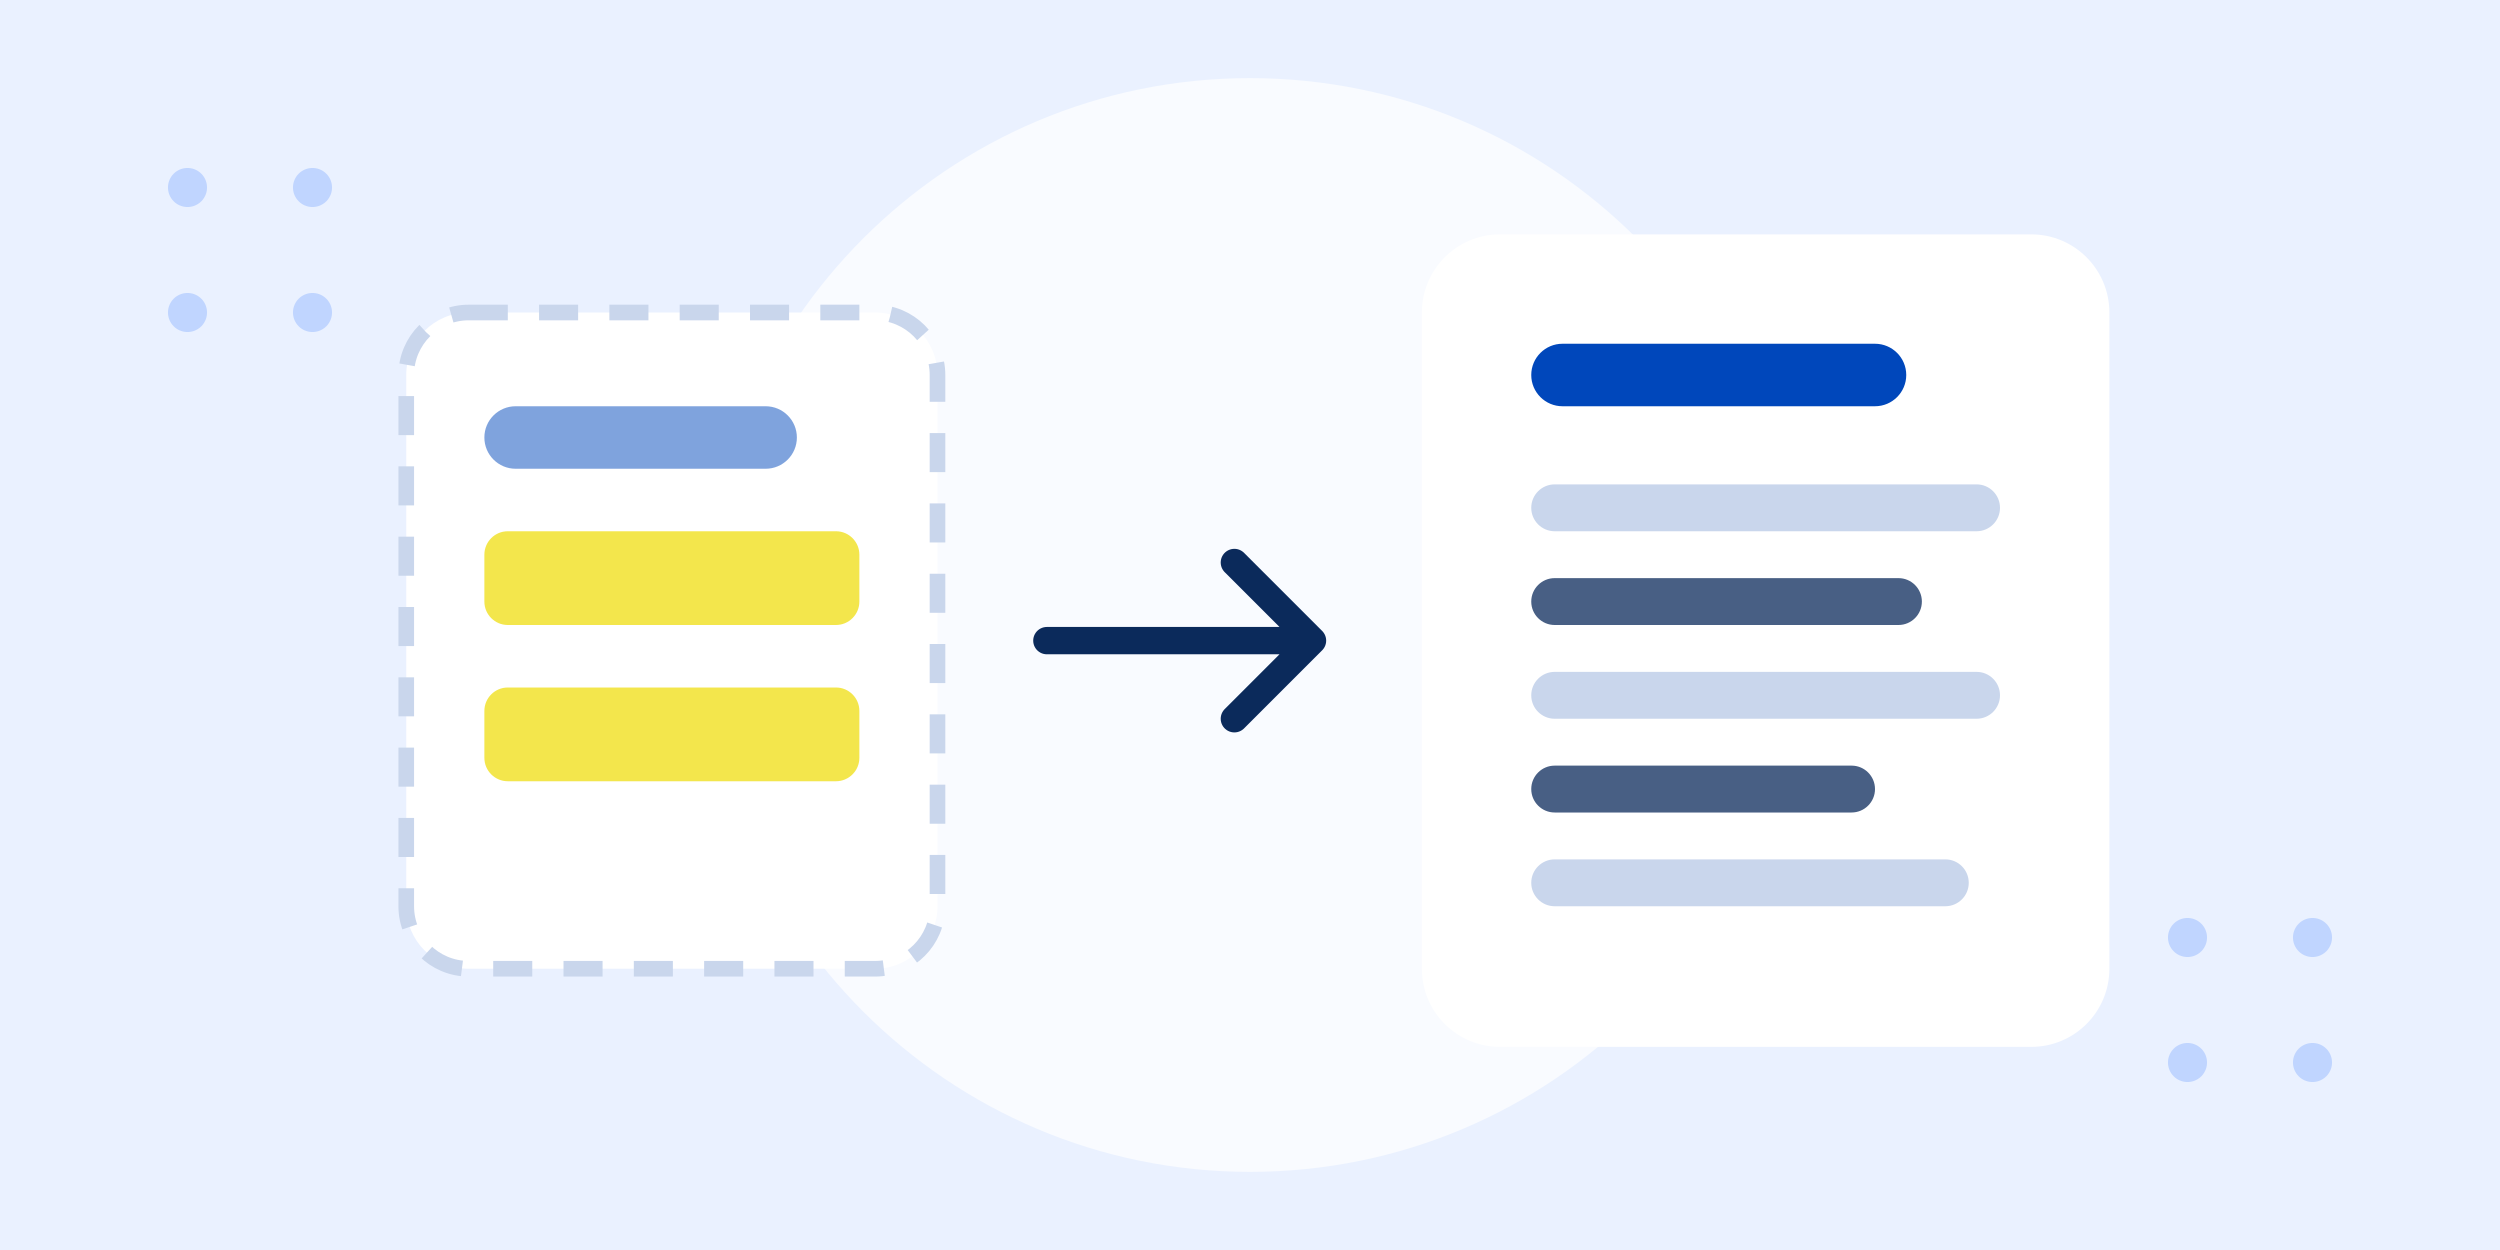
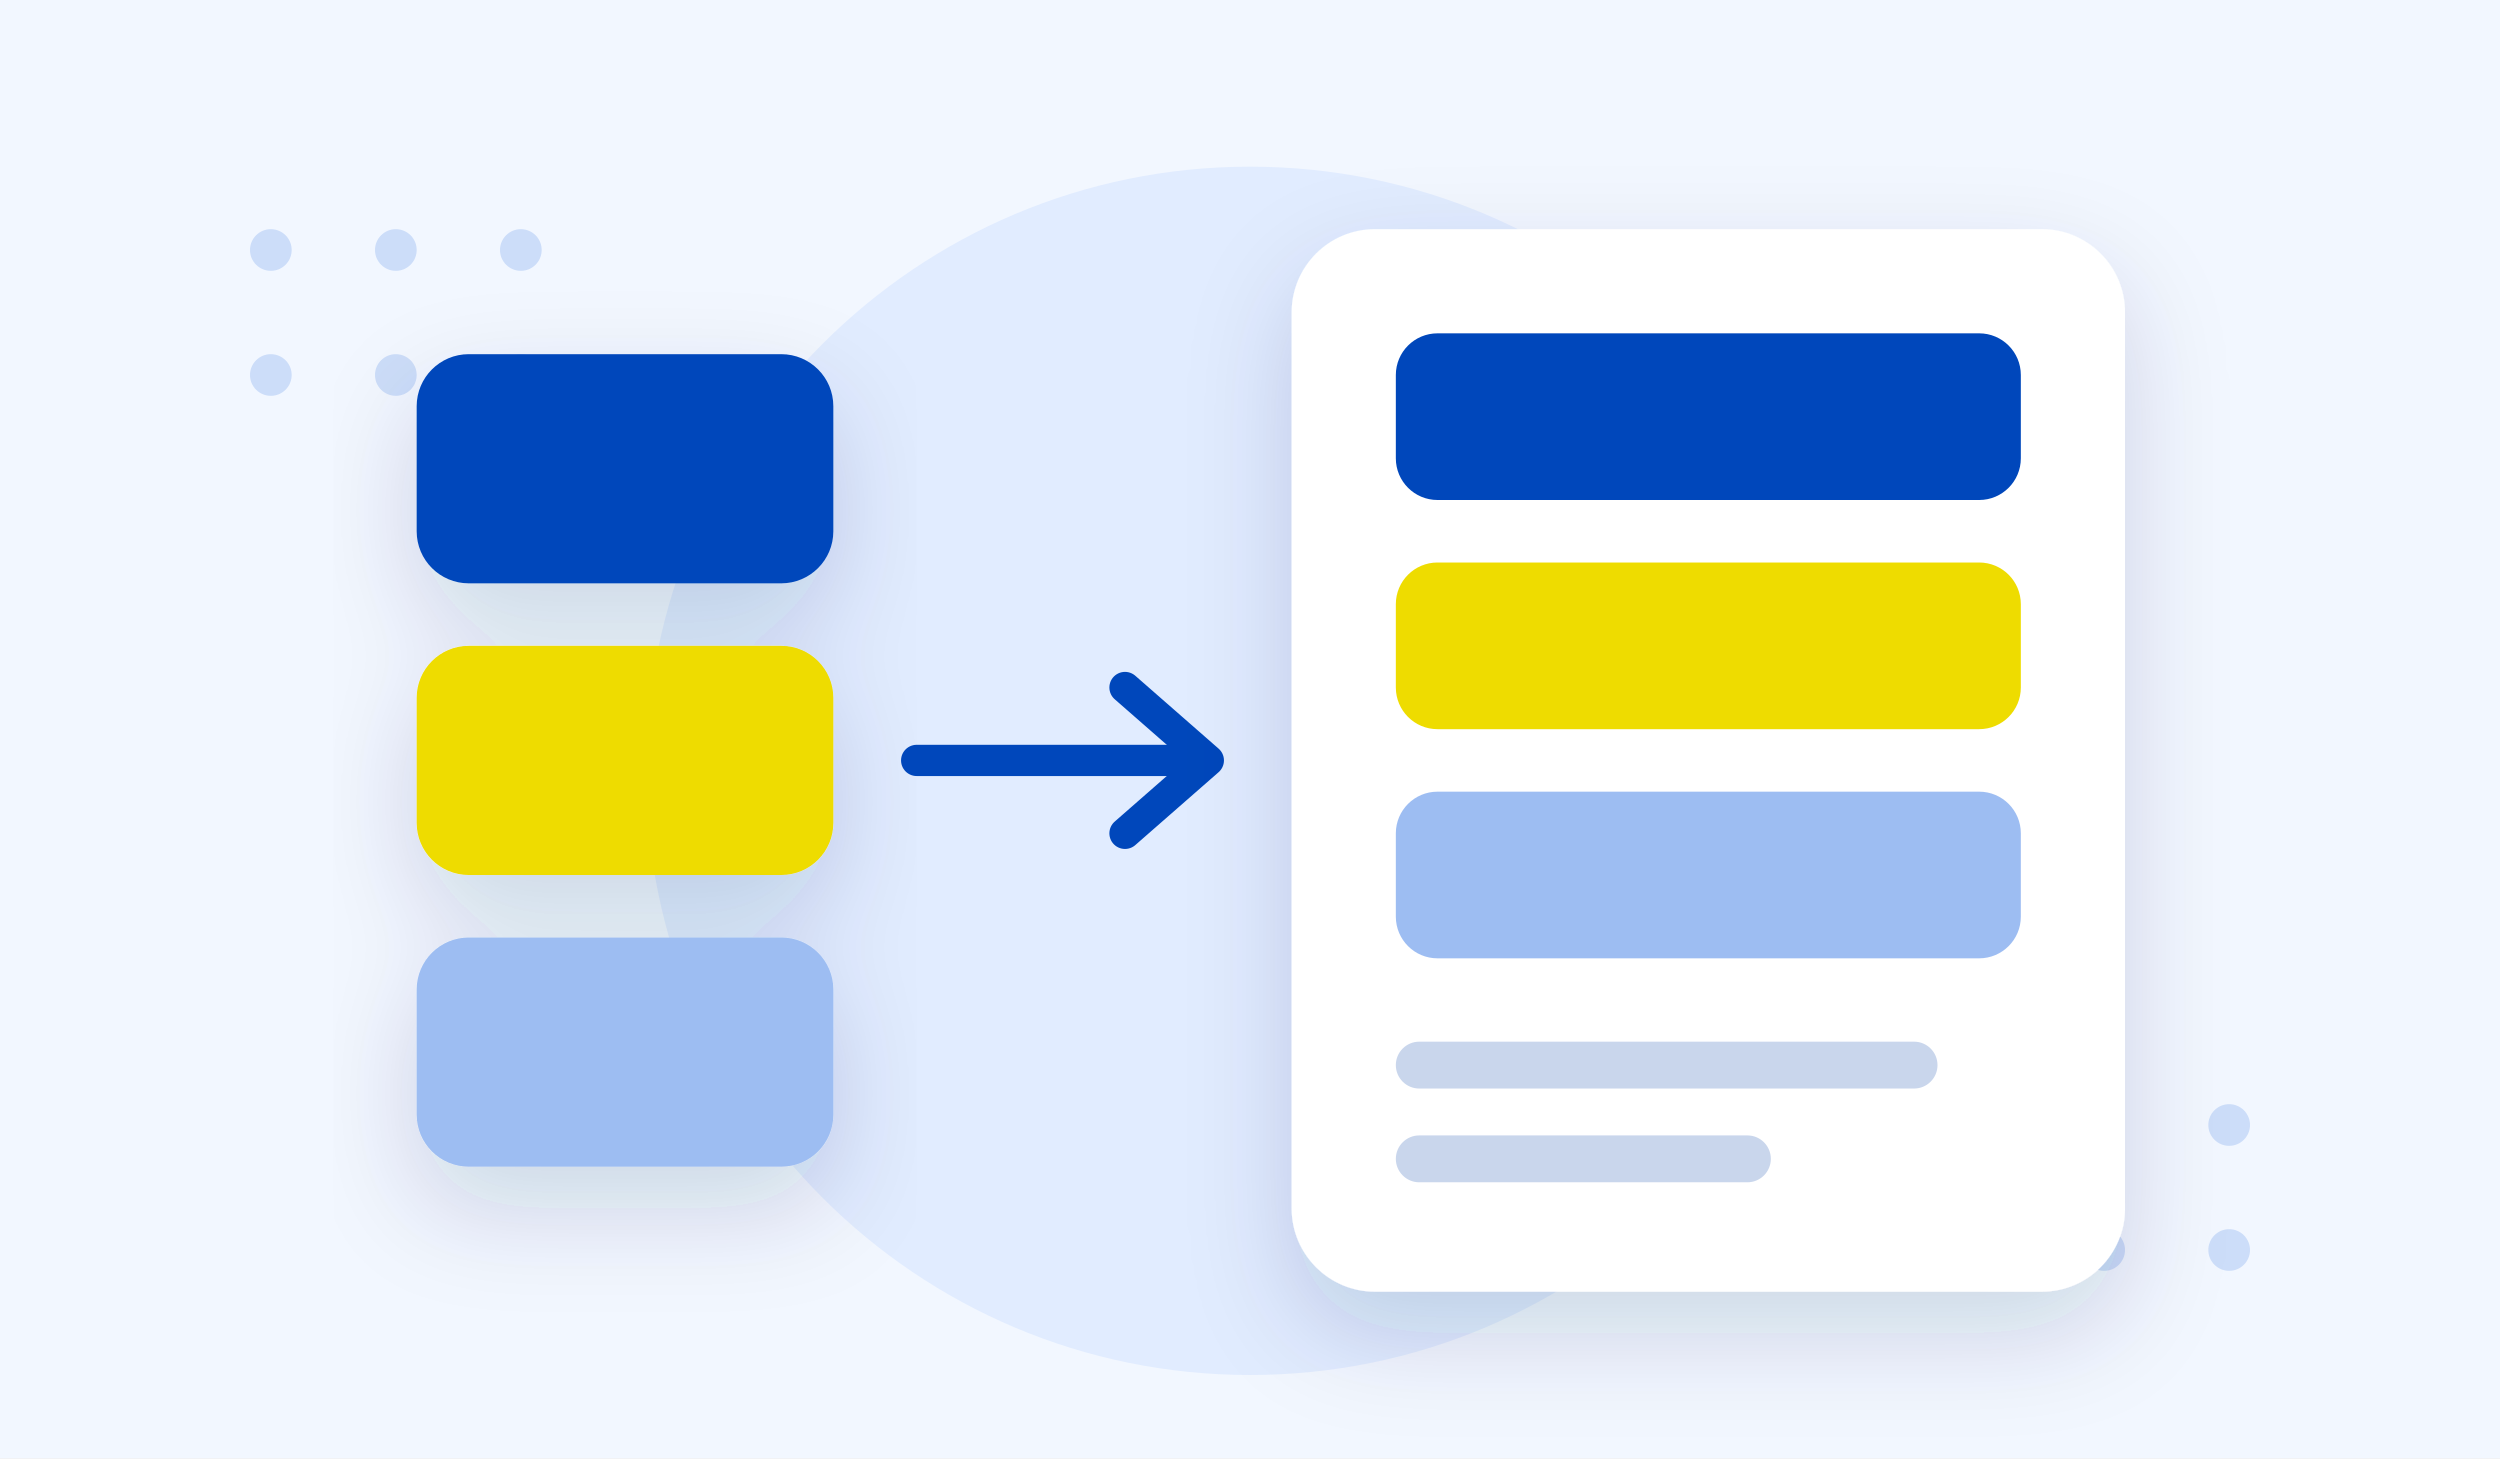
- <svg xmlns="http://www.w3.org/2000/svg" viewBox="0 0 320 160" aria-hidden="true" focusable="false">
-   <rect width="320" height="160" fill="#EAF1FF" />
-   <circle cx="160" cy="80" r="70" fill="#FFFFFF" opacity=".7" />
-   <g fill="#8DB3FF" opacity=".45">
-     <circle cx="24" cy="24" r="2.5" />
-     <circle cx="40" cy="24" r="2.5" />
-     <circle cx="24" cy="40" r="2.5" />
-     <circle cx="40" cy="40" r="2.5" />
-     <circle cx="280" cy="120" r="2.5" />
-     <circle cx="296" cy="120" r="2.5" />
-     <circle cx="280" cy="136" r="2.5" />
-     <circle cx="296" cy="136" r="2.5" />
+ <svg xmlns="http://www.w3.org/2000/svg" viewBox="0 0 240 140" role="img" aria-labelledby="t">
+   <defs>
+     <filter id="s" x="-20%" y="-20%" width="140%" height="150%">
+       <feDropShadow dx="0" dy="4" stdDeviation="5" flood-color="#0B2A5B" flood-opacity=".16" />
+     </filter>
+   </defs>
+   <rect width="240" height="140" fill="#F2F7FF" />
+   <circle cx="120" cy="74" r="58" fill="#E1ECFF" />
+   <g fill="#9DBDF2" opacity=".45">
+     <circle cx="26" cy="24" r="2" />
+     <circle cx="38" cy="24" r="2" />
+     <circle cx="50" cy="24" r="2" />
+     <circle cx="26" cy="36" r="2" />
+     <circle cx="38" cy="36" r="2" />
+     <circle cx="50" cy="36" r="2" />
+     <circle cx="190" cy="108" r="2" />
+     <circle cx="202" cy="108" r="2" />
+     <circle cx="214" cy="108" r="2" />
+     <circle cx="190" cy="120" r="2" />
+     <circle cx="202" cy="120" r="2" />
+     <circle cx="214" cy="120" r="2" />
  </g>
-   <rect x="52" y="40" width="68" height="84" rx="8" fill="#FFFFFF" stroke="#C9D6EC" stroke-width="2" stroke-dasharray="5 4" />
-   <rect x="62" y="52" width="40" height="8" rx="4" fill="#0047BB" opacity=".5" />
-   <rect x="62" y="68" width="48" height="12" rx="3" fill="#EEDC00" opacity=".7" />
-   <rect x="62" y="88" width="48" height="12" rx="3" fill="#EEDC00" opacity=".7" />
-   <path d="M134 82h34m-10-10 10 10-10 10" fill="none" stroke="#0B2A5B" stroke-width="3.5" stroke-linecap="round" stroke-linejoin="round" />
-   <rect x="182" y="30" width="88" height="104" rx="10" fill="#FFFFFF" />
-   <rect x="196" y="44" width="48" height="8" rx="4" fill="#0047BB" />
-   <rect x="196" y="62" width="60" height="6" rx="3" fill="#C9D6EC" />
-   <rect x="196" y="74" width="50" height="6" rx="3" fill="#0B2A5B" opacity=".75" />
-   <rect x="196" y="86" width="60" height="6" rx="3" fill="#C9D6EC" />
-   <rect x="196" y="98" width="44" height="6" rx="3" fill="#0B2A5B" opacity=".75" />
-   <rect x="196" y="110" width="56" height="6" rx="3" fill="#C9D6EC" />
+   <g filter="url(#s)">
+     <rect x="40" y="34" width="40" height="22" rx="5" fill="#0047BB" />
+     <rect x="40" y="62" width="40" height="22" rx="5" fill="#EEDC00" />
+     <rect x="40" y="90" width="40" height="22" rx="5" fill="#9DBDF2" />
+   </g>
+   <path d="M88 73h26" stroke="#0047BB" stroke-width="3" stroke-linecap="round" />
+   <path d="M108 66l8 7-8 7" fill="none" stroke="#0047BB" stroke-width="3" stroke-linecap="round" stroke-linejoin="round" />
+   <g filter="url(#s)">
+     <rect x="124" y="22" width="80" height="102" rx="8" fill="#FFFFFF" />
+     <rect x="134" y="32" width="60" height="16" rx="4" fill="#0047BB" />
+     <rect x="134" y="54" width="60" height="16" rx="4" fill="#EEDC00" />
+     <rect x="134" y="76" width="60" height="16" rx="4" fill="#9DBDF2" />
+     <rect x="134" y="100" width="52" height="4.5" rx="2.25" fill="#C9D6EC" />
+     <rect x="134" y="109" width="36" height="4.5" rx="2.25" fill="#C9D6EC" />
+   </g>
</svg>
